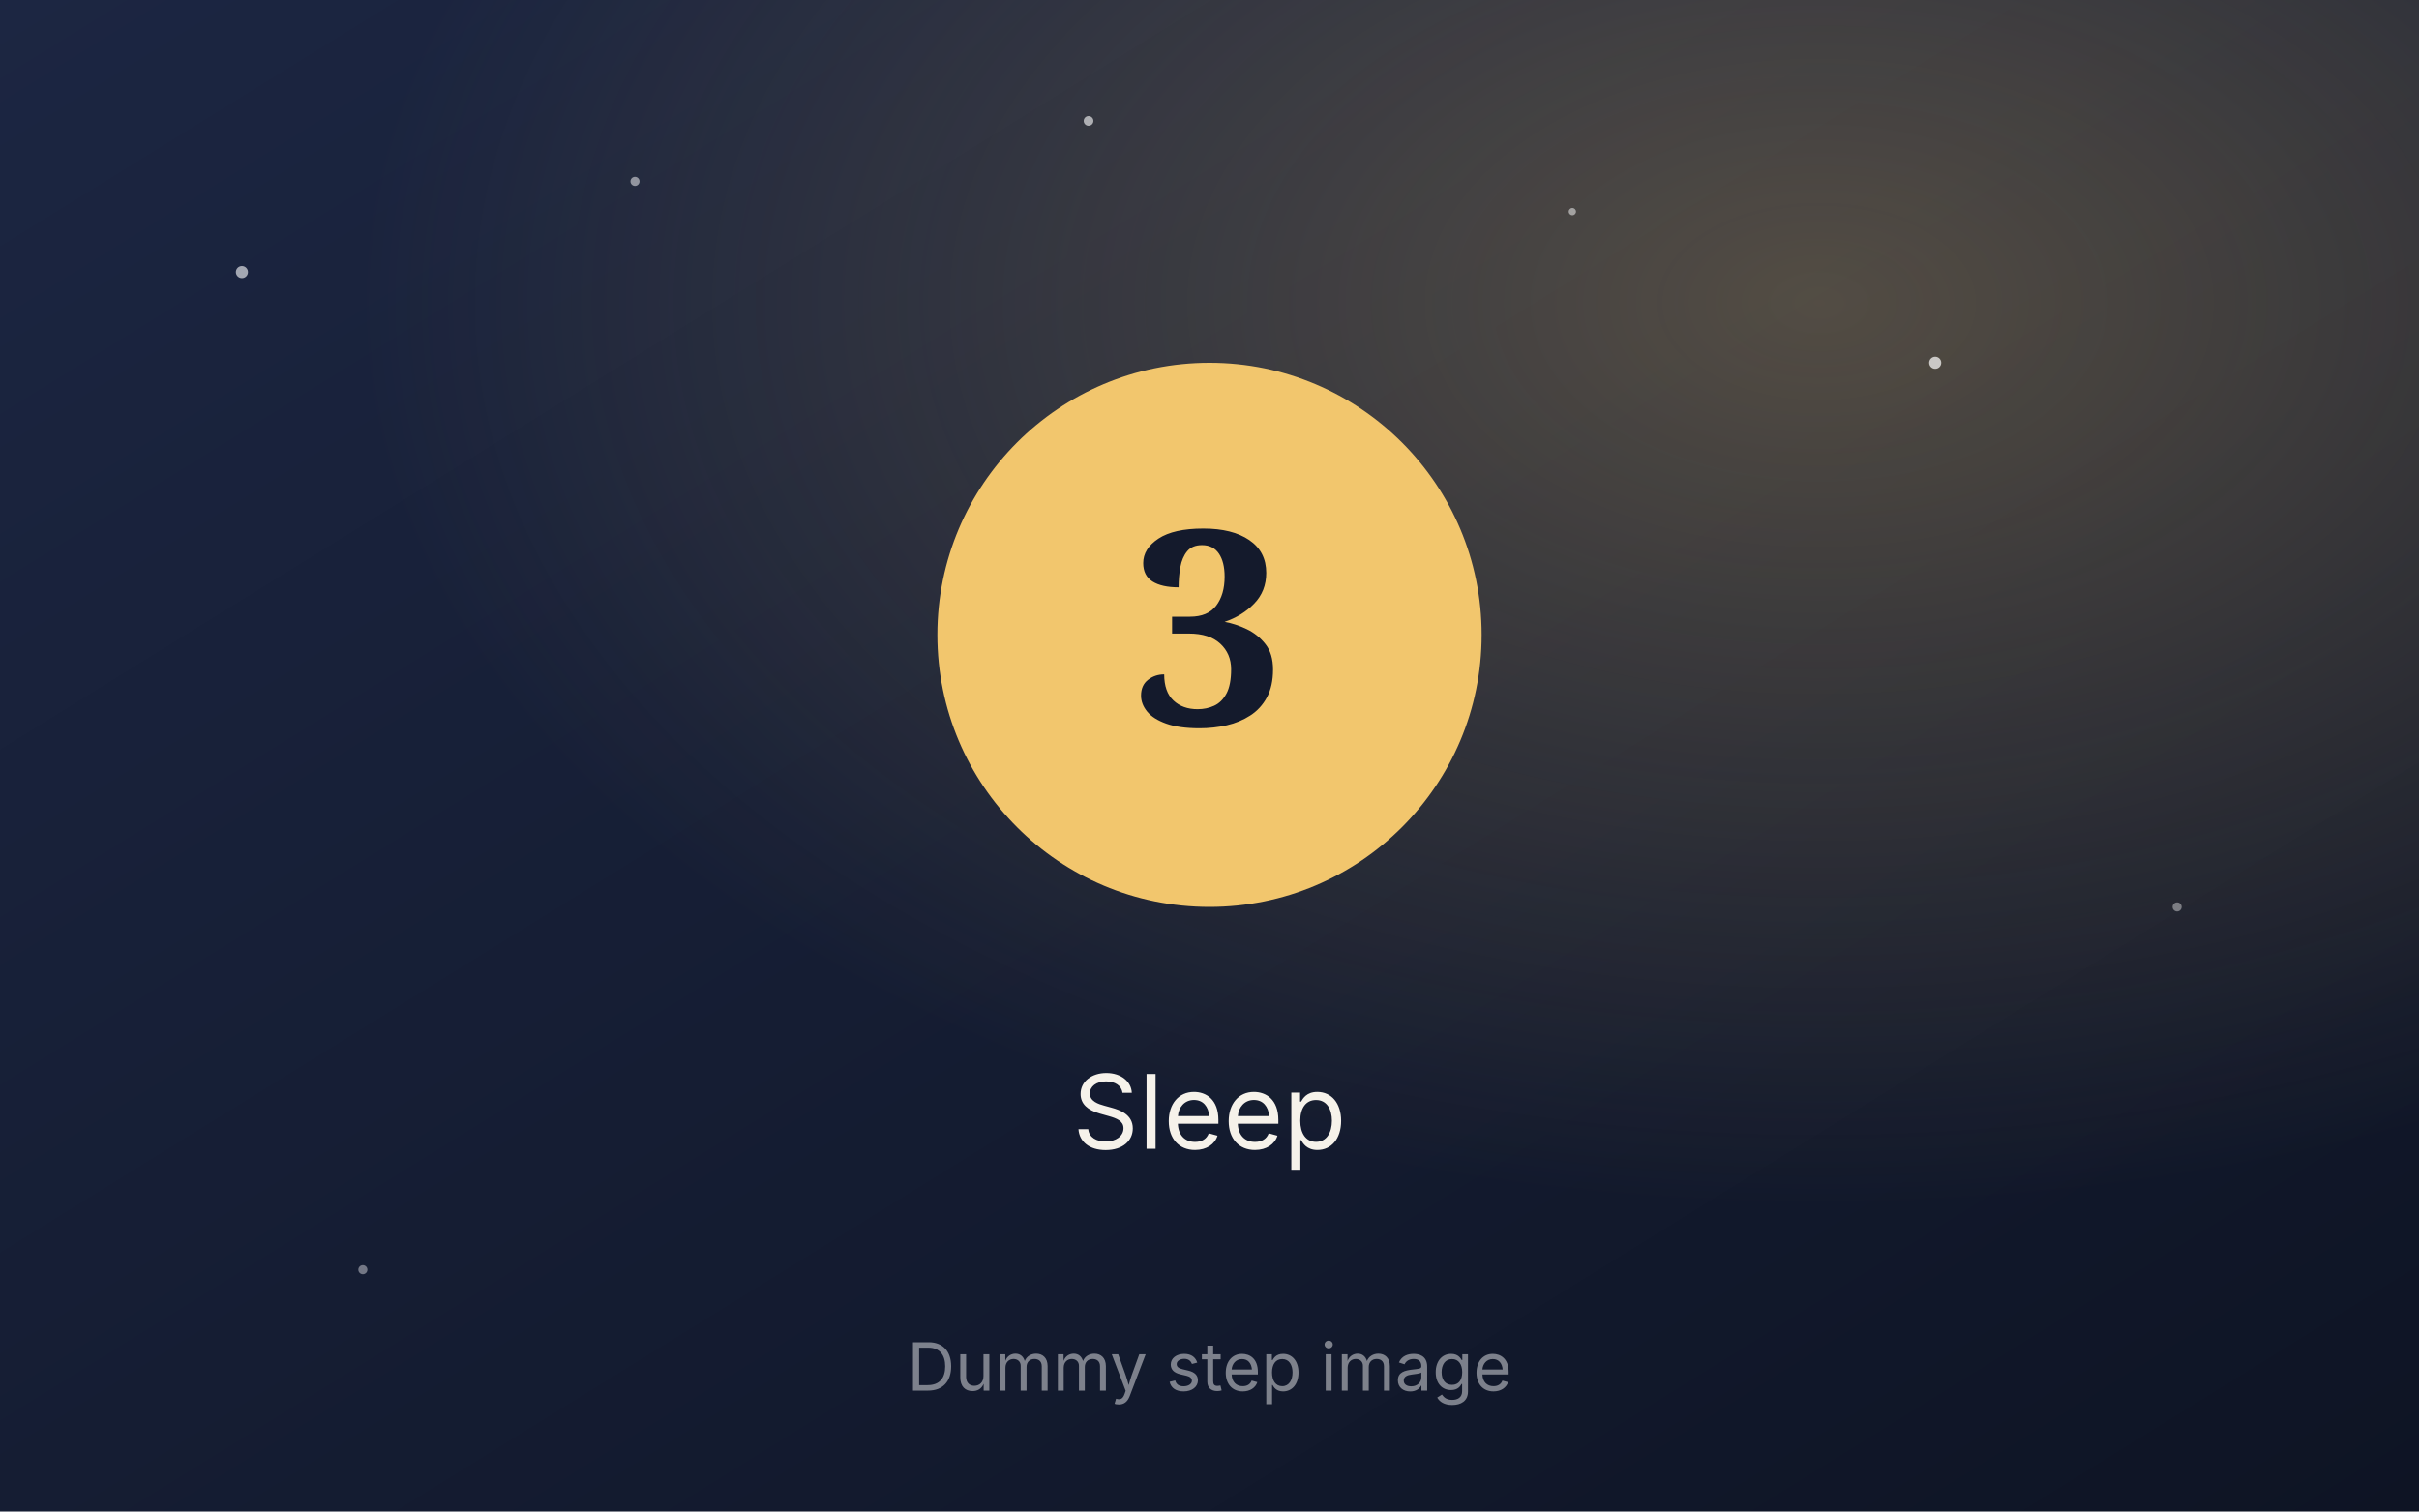
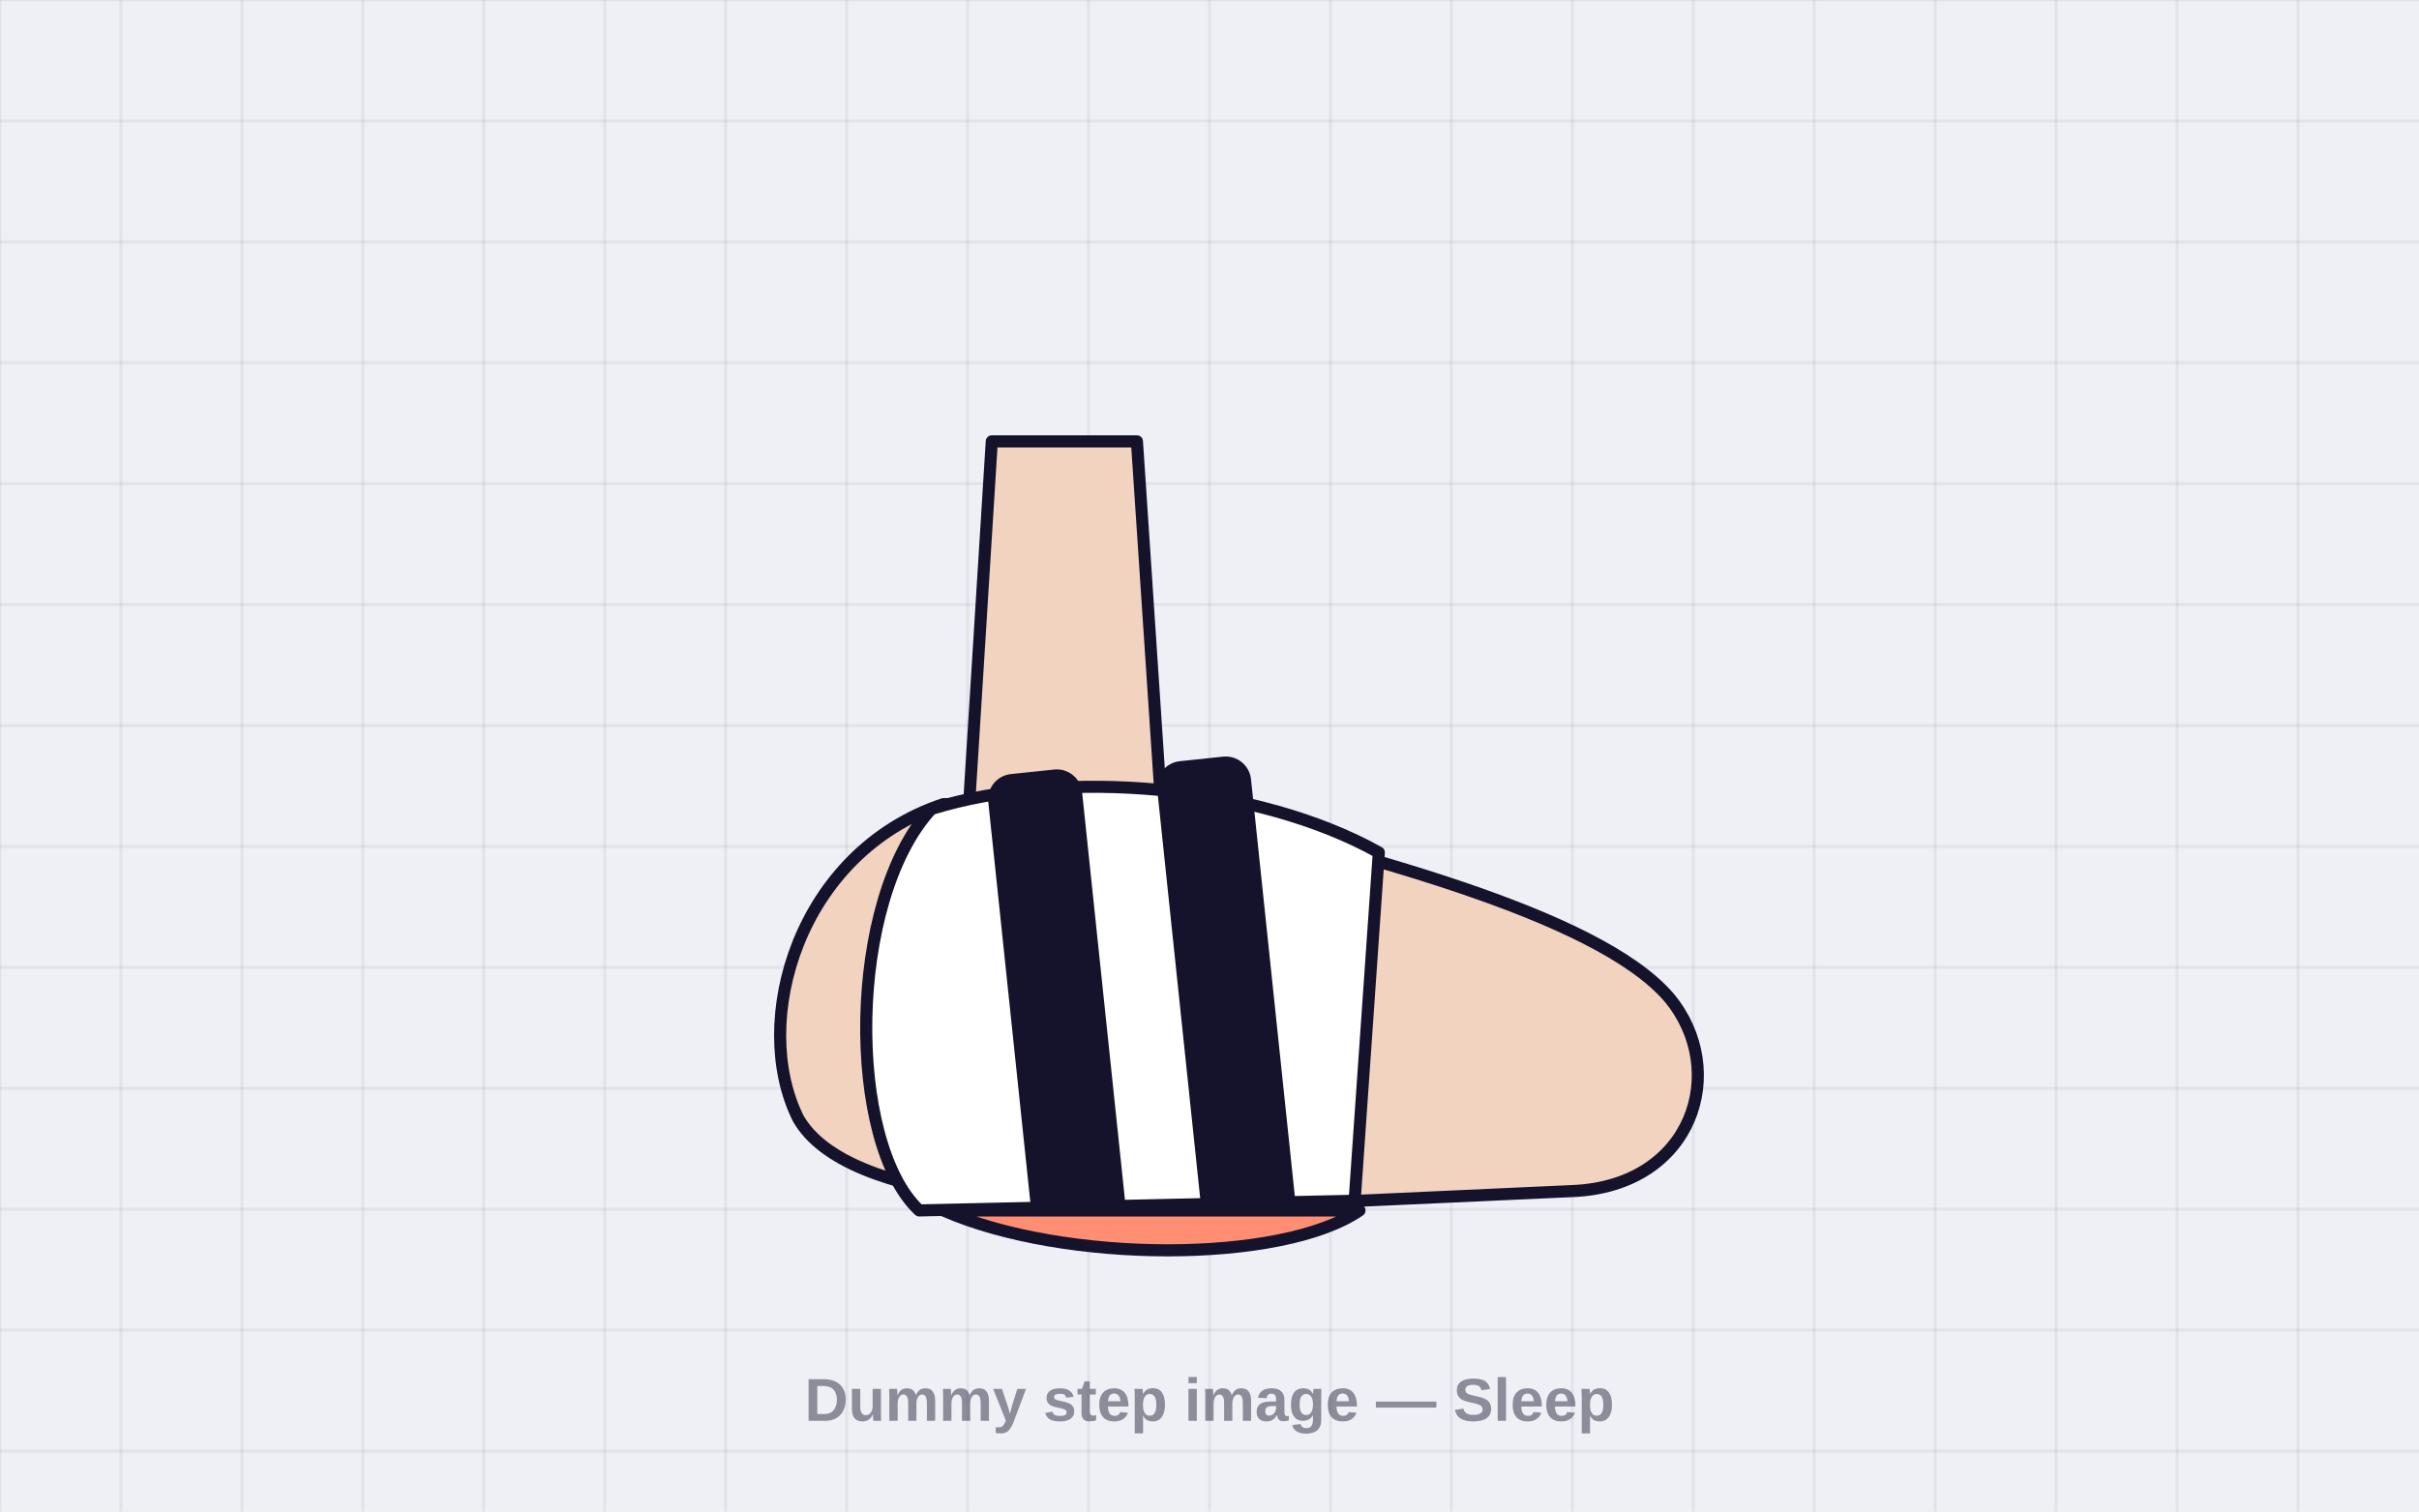
<svg xmlns="http://www.w3.org/2000/svg" viewBox="0 0 800 500" width="800" height="500">
-   <defs>
-     <linearGradient id="g" x1="0" y1="0" x2="1" y2="1">
-       <stop offset="0" stop-color="#1c2642" />
-       <stop offset="1" stop-color="#0e1424" />
-     </linearGradient>
-     <radialGradient id="glow" cx="0.75" cy="0.2" r="0.6">
-       <stop offset="0" stop-color="#f2c66d" stop-opacity=".28" />
-       <stop offset="1" stop-color="#f2c66d" stop-opacity="0" />
-     </radialGradient>
-   </defs>
-   <rect width="800" height="500" fill="url(#g)" />
-   <rect width="800" height="500" fill="url(#glow)" />
-   <circle cx="80" cy="90" r="2" fill="#fff" opacity="0.6" />
-   <circle cx="210" cy="60" r="1.5" fill="#fff" opacity="0.5" />
-   <circle cx="640" cy="120" r="2" fill="#fff" opacity="0.7" />
-   <circle cx="720" cy="300" r="1.5" fill="#fff" opacity="0.4" />
-   <circle cx="120" cy="420" r="1.5" fill="#fff" opacity="0.4" />
-   <circle cx="520" cy="70" r="1.2" fill="#fff" opacity="0.5" />
-   <circle cx="360" cy="40" r="1.6" fill="#fff" opacity="0.6" />
-   <circle cx="400" cy="210" r="90" fill="#f2c66d" />
-   <text x="400" y="240" font-family="Georgia,serif" font-size="90" font-weight="700" fill="#141a2c" text-anchor="middle">3</text>
-   <text x="400" y="380" font-family="Inter,Arial" font-size="34" fill="#f6f2ea" text-anchor="middle">Sleep</text>
-   <text x="400.0" y="460" font-family="Inter,Arial,sans-serif" font-size="22" fill="#fff" opacity=".45" text-anchor="middle">Dummy step image</text>
+   <rect width="800" height="500" fill="#eef0f6" />
+   <path d="M0 0V500" stroke="#15122b" stroke-opacity=".06" />
+   <path d="M40 0V500" stroke="#15122b" stroke-opacity=".06" />
+   <path d="M80 0V500" stroke="#15122b" stroke-opacity=".06" />
+   <path d="M120 0V500" stroke="#15122b" stroke-opacity=".06" />
+   <path d="M160 0V500" stroke="#15122b" stroke-opacity=".06" />
+   <path d="M200 0V500" stroke="#15122b" stroke-opacity=".06" />
+   <path d="M240 0V500" stroke="#15122b" stroke-opacity=".06" />
+   <path d="M280 0V500" stroke="#15122b" stroke-opacity=".06" />
+   <path d="M320 0V500" stroke="#15122b" stroke-opacity=".06" />
+   <path d="M360 0V500" stroke="#15122b" stroke-opacity=".06" />
+   <path d="M400 0V500" stroke="#15122b" stroke-opacity=".06" />
+   <path d="M440 0V500" stroke="#15122b" stroke-opacity=".06" />
+   <path d="M480 0V500" stroke="#15122b" stroke-opacity=".06" />
+   <path d="M520 0V500" stroke="#15122b" stroke-opacity=".06" />
+   <path d="M560 0V500" stroke="#15122b" stroke-opacity=".06" />
+   <path d="M600 0V500" stroke="#15122b" stroke-opacity=".06" />
+   <path d="M640 0V500" stroke="#15122b" stroke-opacity=".06" />
+   <path d="M680 0V500" stroke="#15122b" stroke-opacity=".06" />
+   <path d="M720 0V500" stroke="#15122b" stroke-opacity=".06" />
+   <path d="M760 0V500" stroke="#15122b" stroke-opacity=".06" />
+   <path d="M0 0H800" stroke="#15122b" stroke-opacity=".06" />
+   <path d="M0 40H800" stroke="#15122b" stroke-opacity=".06" />
+   <path d="M0 80H800" stroke="#15122b" stroke-opacity=".06" />
+   <path d="M0 120H800" stroke="#15122b" stroke-opacity=".06" />
+   <path d="M0 160H800" stroke="#15122b" stroke-opacity=".06" />
+   <path d="M0 200H800" stroke="#15122b" stroke-opacity=".06" />
+   <path d="M0 240H800" stroke="#15122b" stroke-opacity=".06" />
+   <path d="M0 280H800" stroke="#15122b" stroke-opacity=".06" />
+   <path d="M0 320H800" stroke="#15122b" stroke-opacity=".06" />
+   <path d="M0 360H800" stroke="#15122b" stroke-opacity=".06" />
+   <path d="M0 400H800" stroke="#15122b" stroke-opacity=".06" />
+   <path d="M0 440H800" stroke="#15122b" stroke-opacity=".06" />
+   <path d="M0 480H800" stroke="#15122b" stroke-opacity=".06" />
+   <g transform="translate(400 330) scale(0.8)" stroke="#15122b" stroke-width="5" stroke-linejoin="round">
+     <path d="M-90 -230 L-30 -230 L-20 -80 L-100 -70 Z" fill="#f1d3bf" />
+     <path d="M-110 -80 C-170 -60 -190 10 -170 50 C-150 85 -60 90 40 85 L150 80 C200 78 215 30 190 0 C160 -35 60 -60 -20 -80 Z" fill="#f1d3bf" />
+     <path d="M-115 -78 C-60 -95 20 -88 70 -60 L60 84 L-120 88 C-150 60 -150 -40 -115 -78 Z" fill="#ffffff" />
+     <rect x="-80" y="-98" width="34" height="190" rx="8" fill="#15122b" transform="rotate(-6)" />
+     <rect x="-10" y="-96" width="34" height="190" rx="8" fill="#15122b" transform="rotate(-6)" />
+     <path d="M-110 88 C-60 110 30 110 62 88 Z" fill="#ff8e72" />
+   </g>
+   <text x="400.0" y="470" font-family="Arial,sans-serif" font-size="20" font-weight="700" fill="#15122b" fill-opacity=".45" text-anchor="middle">Dummy step image — Sleep</text>
</svg>
